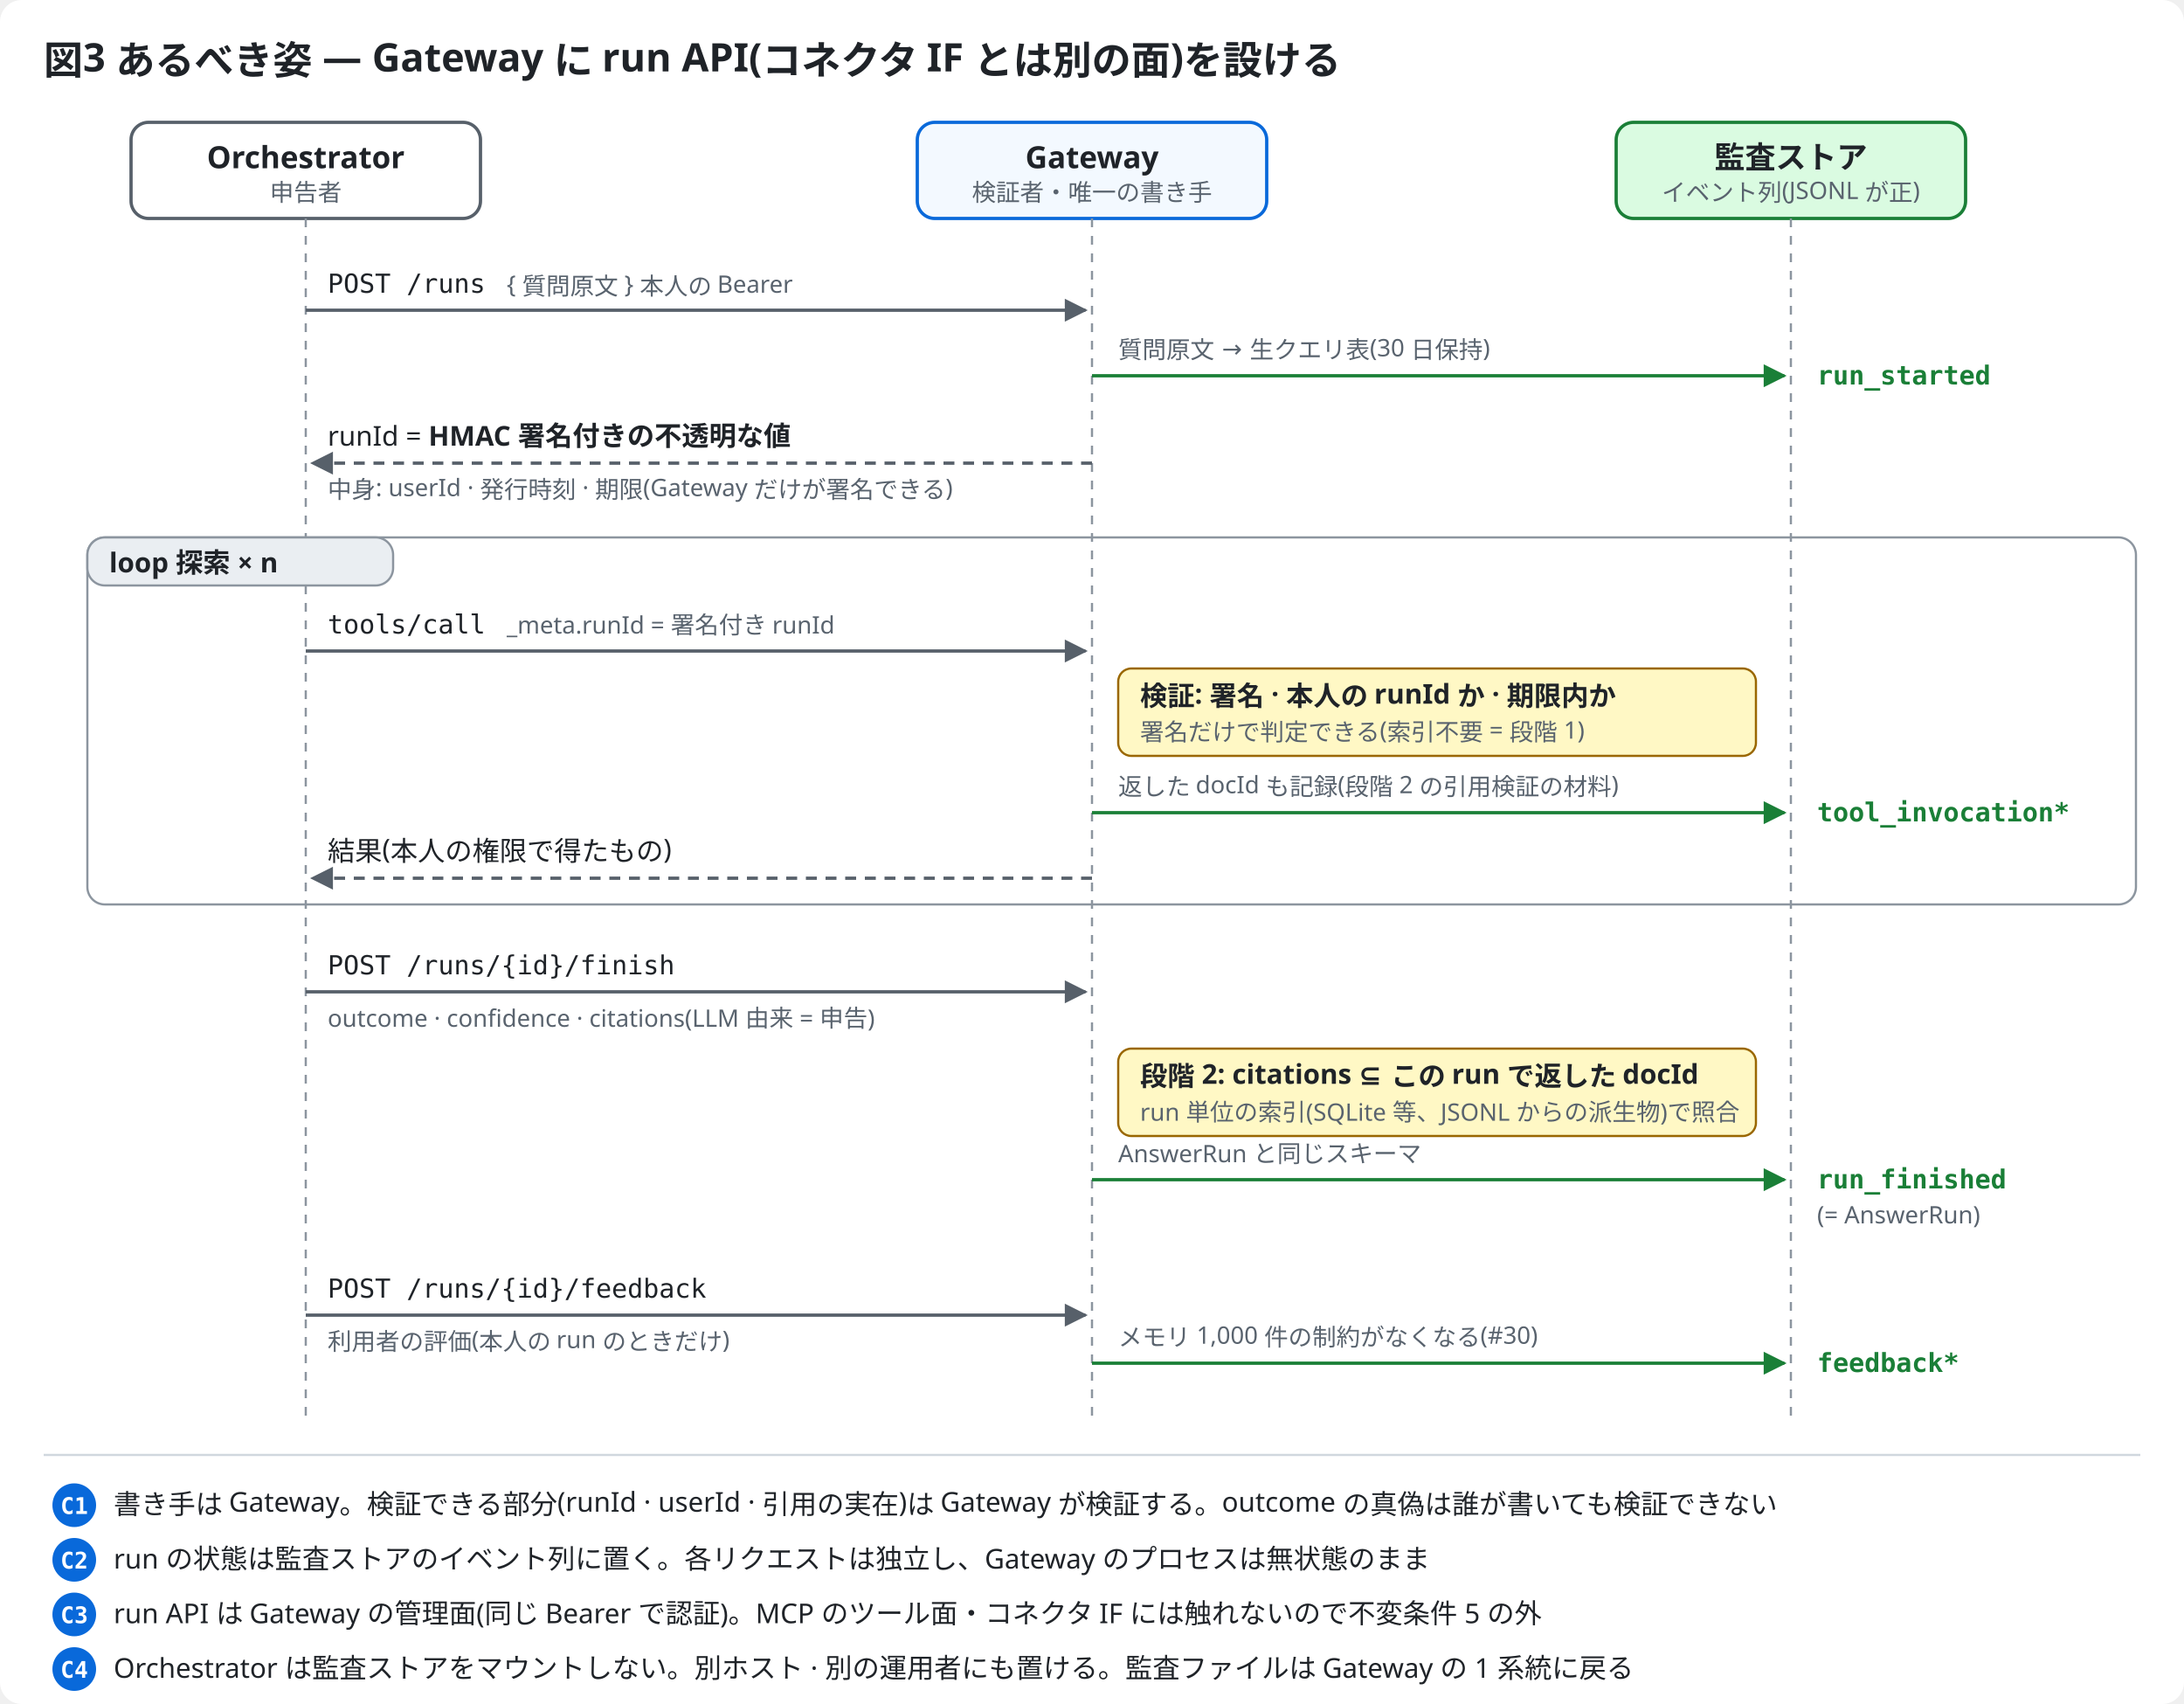
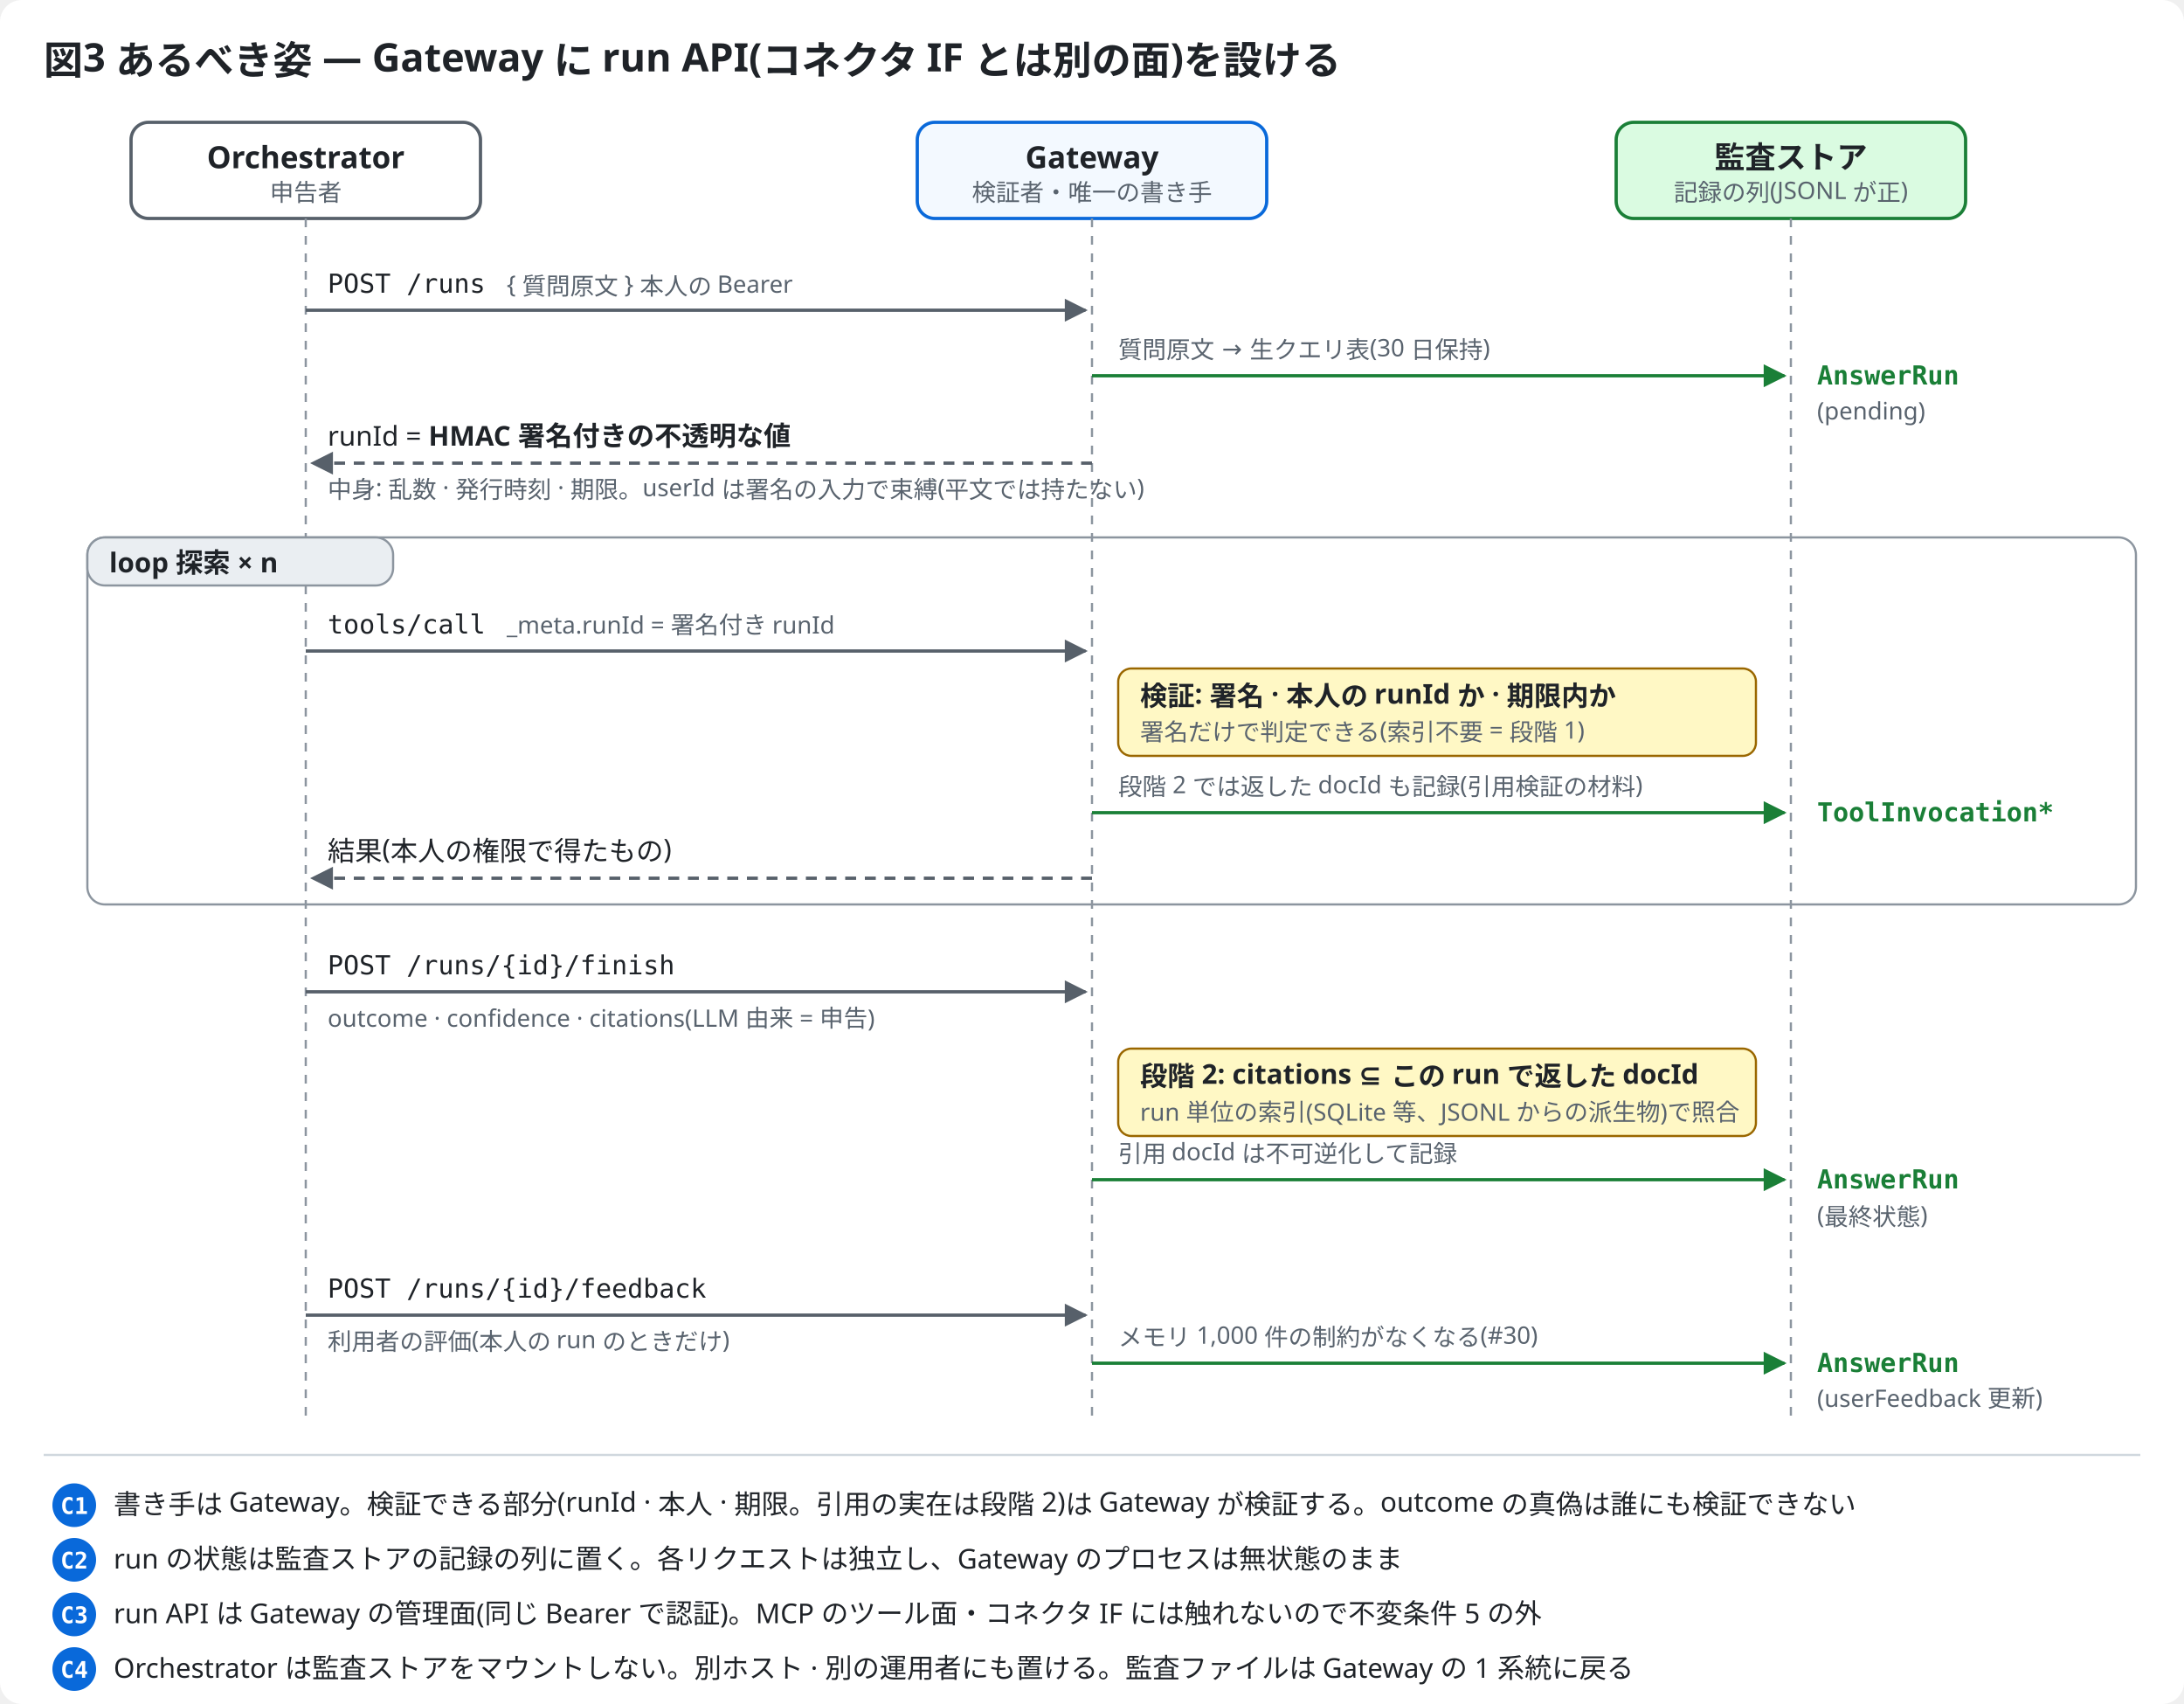
<svg xmlns="http://www.w3.org/2000/svg" viewBox="0 0 1000 780" width="1000" height="780" role="img" aria-labelledby="t3">
  <defs>
    <style>
      text { font-family: "Hiragino Sans", "Hiragino Kaku Gothic ProN", "Noto Sans JP", "Yu Gothic", Meiryo, "IPAPGothic", sans-serif; fill: #1f2328; }
      .title { font-size: 18px; font-weight: 700; }
      .h { font-size: 14px; font-weight: 700; }
      .t { font-size: 12.5px; }
      .s { font-size: 11px; fill: #59636e; }
      .mono { font-family: ui-monospace, SFMono-Regular, Menlo, Consolas, monospace; font-size: 12px; }
      .ev { font-family: ui-monospace, SFMono-Regular, Menlo, Consolas, monospace; font-size: 12px; font-weight: 700; fill: #1a7f37; }
      .badge { font-size: 10.5px; font-weight: 700; fill: #ffffff; font-family: ui-monospace, SFMono-Regular, Menlo, Consolas, monospace; }
      .blue { fill: #0969da; }
    </style>
    <marker id="a" viewBox="0 0 10 10" refX="9" refY="5" markerWidth="7" markerHeight="7" orient="auto-start-reverse">
      <path d="M0,0 L10,5 L0,10 z" fill="#57606a" />
    </marker>
    <marker id="ag" viewBox="0 0 10 10" refX="9" refY="5" markerWidth="7" markerHeight="7" orient="auto-start-reverse">
      <path d="M0,0 L10,5 L0,10 z" fill="#1a7f37" />
    </marker>
  </defs>
  <rect width="1000" height="780" rx="10" fill="#ffffff" />
  <text class="title" x="20" y="34">図3 あるべき姿 — Gateway に run API(コネクタ IF とは別の面)を設ける</text>
  <rect x="60" y="56" width="160" height="44" rx="8" fill="#ffffff" stroke="#57606a" stroke-width="1.5" />
  <text class="h" x="140" y="77" text-anchor="middle">Orchestrator</text>
  <text class="s" x="140" y="92" text-anchor="middle">申告者</text>
  <rect x="420" y="56" width="160" height="44" rx="8" fill="#f3f9ff" stroke="#0969da" stroke-width="1.5" />
  <text class="h" x="500" y="77" text-anchor="middle">Gateway</text>
  <text class="s" x="500" y="92" text-anchor="middle">検証者・唯一の書き手</text>
  <rect x="740" y="56" width="160" height="44" rx="8" fill="#dafbe1" stroke="#1a7f37" stroke-width="1.5" />
  <text class="h" x="820" y="77" text-anchor="middle">監査ストア</text>
-   <text class="s" x="820" y="92" text-anchor="middle">イベント列(JSONL が正)</text>
+   <text class="s" x="820" y="92" text-anchor="middle">記録の列(JSONL が正)</text>
  <line x1="140" y1="100" x2="140" y2="650" stroke="#8c959f" stroke-dasharray="4 4" />
  <line x1="500" y1="100" x2="500" y2="650" stroke="#8c959f" stroke-dasharray="4 4" />
  <line x1="820" y1="100" x2="820" y2="650" stroke="#8c959f" stroke-dasharray="4 4" />
  <text class="mono" x="150" y="134">POST /runs</text>
  <text class="s" x="232" y="134">{ 質問原文 }  本人の Bearer</text>
  <line x1="140" y1="142" x2="497" y2="142" stroke="#57606a" stroke-width="1.5" marker-end="url(#a)" />
  <text class="s" x="512" y="164">質問原文 → 生クエリ表(30 日保持)</text>
  <line x1="500" y1="172" x2="817" y2="172" stroke="#1a7f37" stroke-width="1.5" marker-end="url(#ag)" />
-   <text class="ev" x="832" y="176">run_started</text>
+   <text class="ev" x="832" y="176">AnswerRun</text>
+   <text class="s" x="832" y="192">(pending)</text>
  <text class="t" x="150" y="204">runId = <tspan font-weight="700">HMAC 署名付きの不透明な値</tspan>
  </text>
  <line x1="500" y1="212" x2="143" y2="212" stroke="#57606a" stroke-width="1.5" stroke-dasharray="5 4" marker-end="url(#a)" />
-   <text class="s" x="150" y="228">中身: userId · 発行時刻 · 期限(Gateway だけが署名できる)</text>
+   <text class="s" x="150" y="228">中身: 乱数 · 発行時刻 · 期限。userId は署名の入力で束縛(平文では持たない)</text>
  <rect x="40" y="246" width="938" height="168" rx="8" fill="none" stroke="#8c959f" />
  <rect x="40" y="246" width="140" height="22" rx="8" fill="#eaeef2" stroke="#8c959f" />
  <text class="t" x="50" y="262" font-weight="700">loop 探索 × n</text>
  <text class="mono" x="150" y="290">tools/call</text>
  <text class="s" x="232" y="290">_meta.runId = 署名付き runId</text>
  <line x1="140" y1="298" x2="497" y2="298" stroke="#57606a" stroke-width="1.5" marker-end="url(#a)" />
  <rect x="512" y="306" width="292" height="40" rx="6" fill="#fff8c5" stroke="#9a6700" />
  <text class="t" x="522" y="323" font-weight="700">検証: 署名 · 本人の runId か · 期限内か</text>
  <text class="s" x="522" y="339">署名だけで判定できる(索引不要 = 段階 1)</text>
-   <text class="s" x="512" y="364">返した docId も記録(段階 2 の引用検証の材料)</text>
+   <text class="s" x="512" y="364">段階 2 では返した docId も記録(引用検証の材料)</text>
  <line x1="500" y1="372" x2="817" y2="372" stroke="#1a7f37" stroke-width="1.5" marker-end="url(#ag)" />
-   <text class="ev" x="832" y="376">tool_invocation*</text>
+   <text class="ev" x="832" y="376">ToolInvocation*</text>
  <text class="t" x="150" y="394">結果(本人の権限で得たもの)</text>
  <line x1="500" y1="402" x2="143" y2="402" stroke="#57606a" stroke-width="1.5" stroke-dasharray="5 4" marker-end="url(#a)" />
  <text class="mono" x="150" y="446">POST /runs/{id}/finish</text>
  <line x1="140" y1="454" x2="497" y2="454" stroke="#57606a" stroke-width="1.5" marker-end="url(#a)" />
  <text class="s" x="150" y="470">outcome · confidence · citations(LLM 由来 = 申告)</text>
  <rect x="512" y="480" width="292" height="40" rx="6" fill="#fff8c5" stroke="#9a6700" />
  <text class="t" x="522" y="497" font-weight="700">段階 2: citations ⊆ この run で返した docId</text>
  <text class="s" x="522" y="513">run 単位の索引(SQLite 等、JSONL からの派生物)で照合</text>
  <line x1="500" y1="540" x2="817" y2="540" stroke="#1a7f37" stroke-width="1.5" marker-end="url(#ag)" />
-   <text class="s" x="512" y="532">AnswerRun と同じスキーマ</text>
-   <text class="ev" x="832" y="544">run_finished</text>
-   <text class="s" x="832" y="560">(= AnswerRun)</text>
+   <text class="s" x="512" y="532">引用 docId は不可逆化して記録</text>
+   <text class="ev" x="832" y="544">AnswerRun</text>
+   <text class="s" x="832" y="560">(最終状態)</text>
  <text class="mono" x="150" y="594">POST /runs/{id}/feedback</text>
  <line x1="140" y1="602" x2="497" y2="602" stroke="#57606a" stroke-width="1.5" marker-end="url(#a)" />
  <text class="s" x="150" y="618">利用者の評価(本人の run のときだけ)</text>
  <text class="s" x="512" y="616">メモリ 1,000 件の制約がなくなる(#30)</text>
  <line x1="500" y1="624" x2="817" y2="624" stroke="#1a7f37" stroke-width="1.5" marker-end="url(#ag)" />
-   <text class="ev" x="832" y="628">feedback*</text>
+   <text class="ev" x="832" y="628">AnswerRun</text>
+   <text class="s" x="832" y="644">(userFeedback 更新)</text>
  <line x1="20" y1="666" x2="980" y2="666" stroke="#d0d7de" />
  <circle cx="34" cy="689" r="10" fill="#0969da" />
  <text class="badge" x="34" y="693" text-anchor="middle">C1</text>
-   <text class="t" x="52" y="693">書き手は Gateway。検証できる部分(runId · userId · 引用の実在)は Gateway が検証する。outcome の真偽は誰が書いても検証できない</text>
+   <text class="t" x="52" y="693">書き手は Gateway。検証できる部分(runId · 本人 · 期限。引用の実在は段階 2)は Gateway が検証する。outcome の真偽は誰にも検証できない</text>
  <circle cx="34" cy="714" r="10" fill="#0969da" />
  <text class="badge" x="34" y="718" text-anchor="middle">C2</text>
-   <text class="t" x="52" y="718">run の状態は監査ストアのイベント列に置く。各リクエストは独立し、Gateway のプロセスは無状態のまま</text>
+   <text class="t" x="52" y="718">run の状態は監査ストアの記録の列に置く。各リクエストは独立し、Gateway のプロセスは無状態のまま</text>
  <circle cx="34" cy="739" r="10" fill="#0969da" />
  <text class="badge" x="34" y="743" text-anchor="middle">C3</text>
  <text class="t" x="52" y="743">run API は Gateway の管理面(同じ Bearer で認証)。MCP のツール面・コネクタ IF には触れないので不変条件 5 の外</text>
  <circle cx="34" cy="764" r="10" fill="#0969da" />
  <text class="badge" x="34" y="768" text-anchor="middle">C4</text>
  <text class="t" x="52" y="768">Orchestrator は監査ストアをマウントしない。別ホスト · 別の運用者にも置ける。監査ファイルは Gateway の 1 系統に戻る</text>
</svg>
